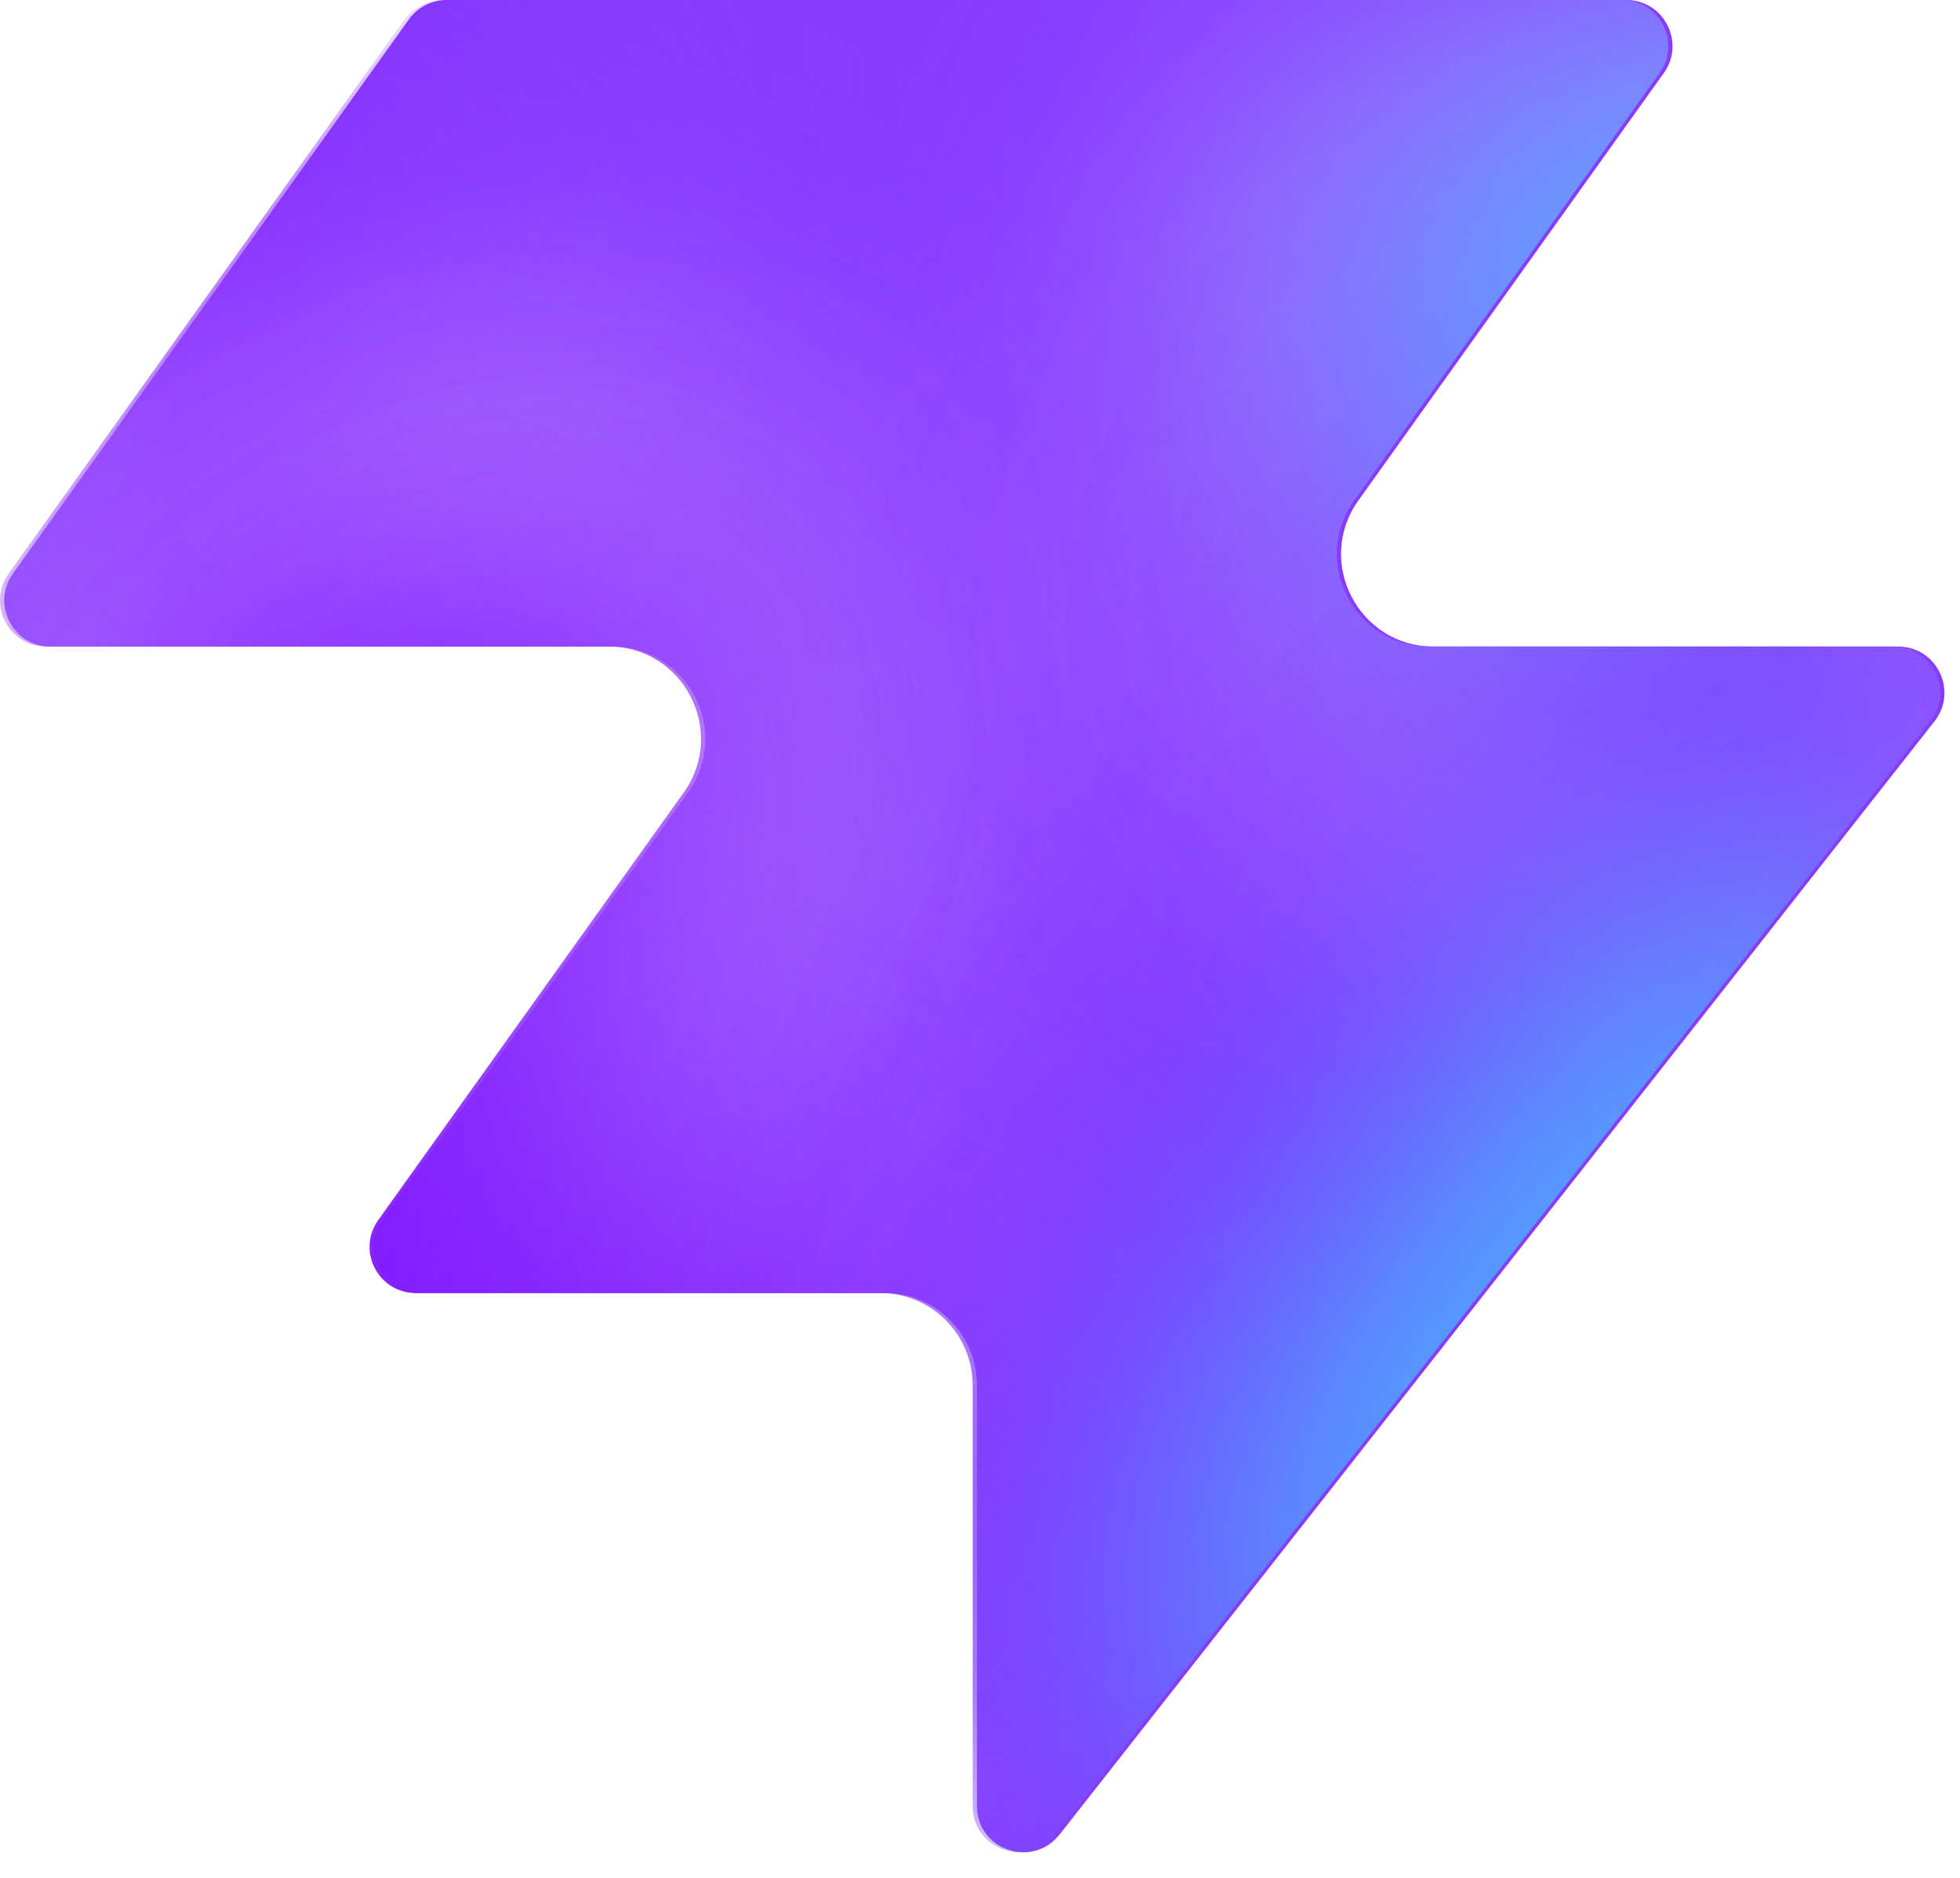
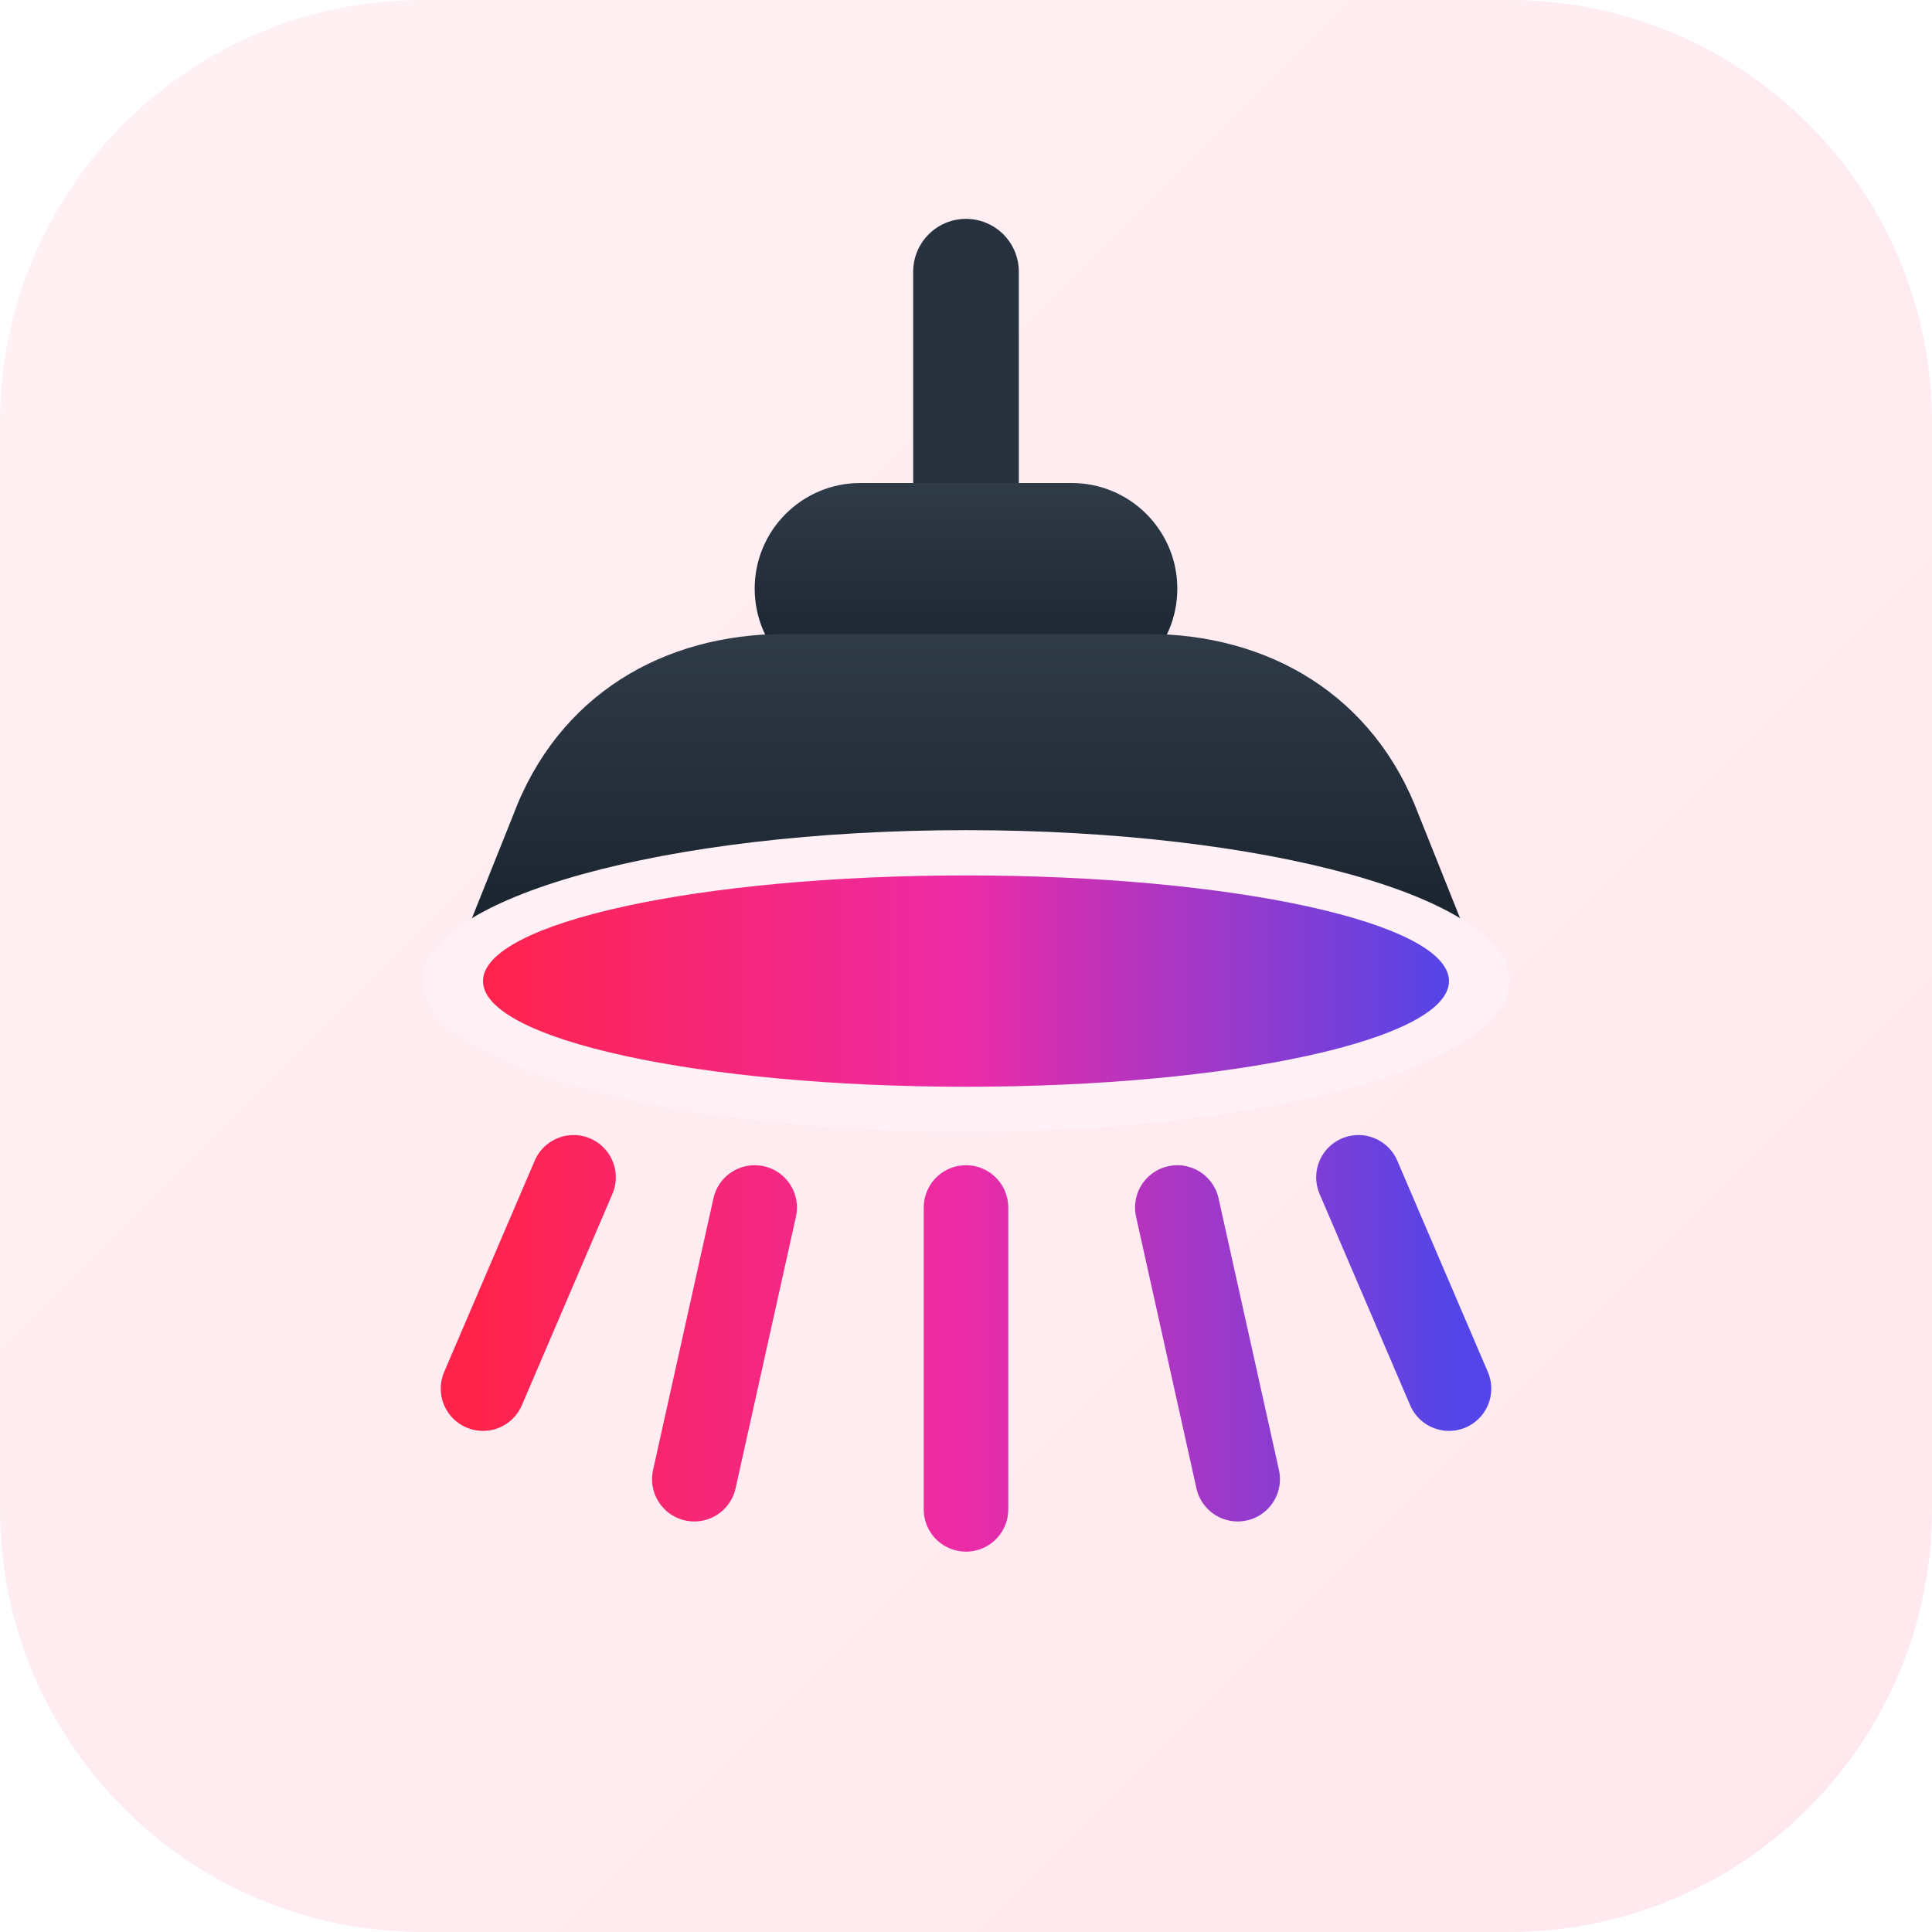
- <svg xmlns="http://www.w3.org/2000/svg" width="48" height="46" fill="none" viewBox="0 0 48 46">
-   <path fill="#863bff" d="M25.946 44.938c-.664.845-2.021.375-2.021-.698V33.937a2.26 2.26 0 0 0-2.262-2.262H10.287c-.92 0-1.456-1.04-.92-1.788l7.48-10.471c1.07-1.497 0-3.578-1.842-3.578H1.237c-.92 0-1.456-1.04-.92-1.788L10.013.474c.214-.297.556-.474.92-.474h28.894c.92 0 1.456 1.04.92 1.788l-7.48 10.471c-1.07 1.498 0 3.579 1.842 3.579h11.377c.943 0 1.473 1.088.89 1.83L25.947 44.94z" style="fill:#863bff;fill:color(display-p3 .525 .23 1);fill-opacity:1" />
-   <mask id="a" width="48" height="46" x="0" y="0" maskUnits="userSpaceOnUse" style="mask-type:alpha">
-     <path fill="#000" d="M25.842 44.938c-.664.844-2.021.375-2.021-.698V33.937a2.26 2.26 0 0 0-2.262-2.262H10.183c-.92 0-1.456-1.04-.92-1.788l7.48-10.471c1.07-1.498 0-3.579-1.842-3.579H1.133c-.92 0-1.456-1.04-.92-1.787L9.91.473c.214-.297.556-.474.92-.474h28.894c.92 0 1.456 1.04.92 1.788l-7.48 10.471c-1.07 1.498 0 3.578 1.842 3.578h11.377c.943 0 1.473 1.088.89 1.832L25.843 44.94z" style="fill:#000;fill-opacity:1" />
-   </mask>
-   <g mask="url(#a)">
-     <g filter="url(#b)">
-       <ellipse cx="5.508" cy="14.704" fill="#ede6ff" rx="5.508" ry="14.704" style="fill:#ede6ff;fill:color(display-p3 .927 .903 1);fill-opacity:1" transform="matrix(.00324 1 1 -.00324 -4.47 31.516)" />
-     </g>
-     <g filter="url(#c)">
-       <ellipse cx="10.399" cy="29.851" fill="#ede6ff" rx="10.399" ry="29.851" style="fill:#ede6ff;fill:color(display-p3 .927 .903 1);fill-opacity:1" transform="matrix(.00324 1 1 -.00324 -39.328 7.883)" />
-     </g>
-     <g filter="url(#d)">
-       <ellipse cx="5.508" cy="30.487" fill="#7e14ff" rx="5.508" ry="30.487" style="fill:#7e14ff;fill:color(display-p3 .492 .077 1);fill-opacity:1" transform="rotate(89.814 -25.913 -14.639)scale(1 -1)" />
-     </g>
-     <g filter="url(#e)">
-       <ellipse cx="5.508" cy="30.599" fill="#7e14ff" rx="5.508" ry="30.599" style="fill:#7e14ff;fill:color(display-p3 .492 .077 1);fill-opacity:1" transform="rotate(89.814 -32.644 -3.334)scale(1 -1)" />
-     </g>
-     <g filter="url(#f)">
-       <ellipse cx="5.508" cy="30.599" fill="#7e14ff" rx="5.508" ry="30.599" style="fill:#7e14ff;fill:color(display-p3 .492 .077 1);fill-opacity:1" transform="matrix(.00324 1 1 -.00324 -34.34 30.47)" />
-     </g>
-     <g filter="url(#g)">
-       <ellipse cx="14.072" cy="22.078" fill="#ede6ff" rx="14.072" ry="22.078" style="fill:#ede6ff;fill:color(display-p3 .927 .903 1);fill-opacity:1" transform="rotate(93.35 24.506 48.493)scale(-1 1)" />
-     </g>
-     <g filter="url(#h)">
-       <ellipse cx="3.47" cy="21.501" fill="#7e14ff" rx="3.47" ry="21.501" style="fill:#7e14ff;fill:color(display-p3 .492 .077 1);fill-opacity:1" transform="rotate(89.009 28.708 47.59)scale(-1 1)" />
-     </g>
-     <g filter="url(#i)">
-       <ellipse cx="3.47" cy="21.501" fill="#7e14ff" rx="3.47" ry="21.501" style="fill:#7e14ff;fill:color(display-p3 .492 .077 1);fill-opacity:1" transform="rotate(89.009 28.708 47.59)scale(-1 1)" />
-     </g>
-     <g filter="url(#j)">
-       <ellipse cx=".387" cy="8.972" fill="#7e14ff" rx="4.407" ry="29.108" style="fill:#7e14ff;fill:color(display-p3 .492 .077 1);fill-opacity:1" transform="rotate(39.51 .387 8.972)" />
-     </g>
-     <g filter="url(#k)">
-       <ellipse cx="47.523" cy="-6.092" fill="#7e14ff" rx="4.407" ry="29.108" style="fill:#7e14ff;fill:color(display-p3 .492 .077 1);fill-opacity:1" transform="rotate(37.892 47.523 -6.092)" />
-     </g>
-     <g filter="url(#l)">
-       <ellipse cx="41.412" cy="6.333" fill="#47bfff" rx="5.971" ry="9.665" style="fill:#47bfff;fill:color(display-p3 .28 .748 1);fill-opacity:1" transform="rotate(37.892 41.412 6.333)" />
-     </g>
-     <g filter="url(#m)">
-       <ellipse cx="-1.879" cy="38.332" fill="#7e14ff" rx="4.407" ry="29.108" style="fill:#7e14ff;fill:color(display-p3 .492 .077 1);fill-opacity:1" transform="rotate(37.892 -1.88 38.332)" />
-     </g>
-     <g filter="url(#n)">
-       <ellipse cx="-1.879" cy="38.332" fill="#7e14ff" rx="4.407" ry="29.108" style="fill:#7e14ff;fill:color(display-p3 .492 .077 1);fill-opacity:1" transform="rotate(37.892 -1.88 38.332)" />
-     </g>
-     <g filter="url(#o)">
-       <ellipse cx="35.651" cy="29.907" fill="#7e14ff" rx="4.407" ry="29.108" style="fill:#7e14ff;fill:color(display-p3 .492 .077 1);fill-opacity:1" transform="rotate(37.892 35.651 29.907)" />
-     </g>
-     <g filter="url(#p)">
-       <ellipse cx="38.418" cy="32.4" fill="#47bfff" rx="5.971" ry="15.297" style="fill:#47bfff;fill:color(display-p3 .28 .748 1);fill-opacity:1" transform="rotate(37.892 38.418 32.4)" />
-     </g>
-   </g>
+ <svg xmlns="http://www.w3.org/2000/svg" viewBox="0 0 64 64" role="img" aria-label="Grow lamp">
  <defs>
-     <filter id="b" width="60.045" height="41.654" x="-19.77" y="16.149" color-interpolation-filters="sRGB" filterUnits="userSpaceOnUse">
-       <feFlood flood-opacity="0" result="BackgroundImageFix" />
-       <feBlend in="SourceGraphic" in2="BackgroundImageFix" result="shape" />
-       <feGaussianBlur result="effect1_foregroundBlur_2002_17158" stdDeviation="7.659" />
-     </filter>
-     <filter id="c" width="90.34" height="51.437" x="-54.613" y="-7.533" color-interpolation-filters="sRGB" filterUnits="userSpaceOnUse">
-       <feFlood flood-opacity="0" result="BackgroundImageFix" />
-       <feBlend in="SourceGraphic" in2="BackgroundImageFix" result="shape" />
-       <feGaussianBlur result="effect1_foregroundBlur_2002_17158" stdDeviation="7.659" />
-     </filter>
-     <filter id="d" width="79.355" height="29.4" x="-49.64" y="2.03" color-interpolation-filters="sRGB" filterUnits="userSpaceOnUse">
-       <feFlood flood-opacity="0" result="BackgroundImageFix" />
-       <feBlend in="SourceGraphic" in2="BackgroundImageFix" result="shape" />
-       <feGaussianBlur result="effect1_foregroundBlur_2002_17158" stdDeviation="4.596" />
-     </filter>
-     <filter id="e" width="79.579" height="29.4" x="-45.045" y="20.029" color-interpolation-filters="sRGB" filterUnits="userSpaceOnUse">
-       <feFlood flood-opacity="0" result="BackgroundImageFix" />
-       <feBlend in="SourceGraphic" in2="BackgroundImageFix" result="shape" />
-       <feGaussianBlur result="effect1_foregroundBlur_2002_17158" stdDeviation="4.596" />
-     </filter>
-     <filter id="f" width="79.579" height="29.4" x="-43.513" y="21.178" color-interpolation-filters="sRGB" filterUnits="userSpaceOnUse">
-       <feFlood flood-opacity="0" result="BackgroundImageFix" />
-       <feBlend in="SourceGraphic" in2="BackgroundImageFix" result="shape" />
-       <feGaussianBlur result="effect1_foregroundBlur_2002_17158" stdDeviation="4.596" />
-     </filter>
-     <filter id="g" width="74.749" height="58.852" x="15.756" y="-17.901" color-interpolation-filters="sRGB" filterUnits="userSpaceOnUse">
-       <feFlood flood-opacity="0" result="BackgroundImageFix" />
-       <feBlend in="SourceGraphic" in2="BackgroundImageFix" result="shape" />
-       <feGaussianBlur result="effect1_foregroundBlur_2002_17158" stdDeviation="7.659" />
-     </filter>
-     <filter id="h" width="61.377" height="25.362" x="23.548" y="2.284" color-interpolation-filters="sRGB" filterUnits="userSpaceOnUse">
-       <feFlood flood-opacity="0" result="BackgroundImageFix" />
-       <feBlend in="SourceGraphic" in2="BackgroundImageFix" result="shape" />
-       <feGaussianBlur result="effect1_foregroundBlur_2002_17158" stdDeviation="4.596" />
-     </filter>
-     <filter id="i" width="61.377" height="25.362" x="23.548" y="2.284" color-interpolation-filters="sRGB" filterUnits="userSpaceOnUse">
-       <feFlood flood-opacity="0" result="BackgroundImageFix" />
-       <feBlend in="SourceGraphic" in2="BackgroundImageFix" result="shape" />
-       <feGaussianBlur result="effect1_foregroundBlur_2002_17158" stdDeviation="4.596" />
-     </filter>
-     <filter id="j" width="56.045" height="63.649" x="-27.636" y="-22.853" color-interpolation-filters="sRGB" filterUnits="userSpaceOnUse">
-       <feFlood flood-opacity="0" result="BackgroundImageFix" />
-       <feBlend in="SourceGraphic" in2="BackgroundImageFix" result="shape" />
-       <feGaussianBlur result="effect1_foregroundBlur_2002_17158" stdDeviation="4.596" />
-     </filter>
-     <filter id="k" width="54.814" height="64.646" x="20.116" y="-38.415" color-interpolation-filters="sRGB" filterUnits="userSpaceOnUse">
-       <feFlood flood-opacity="0" result="BackgroundImageFix" />
-       <feBlend in="SourceGraphic" in2="BackgroundImageFix" result="shape" />
-       <feGaussianBlur result="effect1_foregroundBlur_2002_17158" stdDeviation="4.596" />
-     </filter>
-     <filter id="l" width="33.541" height="35.313" x="24.641" y="-11.323" color-interpolation-filters="sRGB" filterUnits="userSpaceOnUse">
-       <feFlood flood-opacity="0" result="BackgroundImageFix" />
-       <feBlend in="SourceGraphic" in2="BackgroundImageFix" result="shape" />
-       <feGaussianBlur result="effect1_foregroundBlur_2002_17158" stdDeviation="4.596" />
-     </filter>
-     <filter id="m" width="54.814" height="64.646" x="-29.286" y="6.009" color-interpolation-filters="sRGB" filterUnits="userSpaceOnUse">
-       <feFlood flood-opacity="0" result="BackgroundImageFix" />
-       <feBlend in="SourceGraphic" in2="BackgroundImageFix" result="shape" />
-       <feGaussianBlur result="effect1_foregroundBlur_2002_17158" stdDeviation="4.596" />
-     </filter>
-     <filter id="n" width="54.814" height="64.646" x="-29.286" y="6.009" color-interpolation-filters="sRGB" filterUnits="userSpaceOnUse">
-       <feFlood flood-opacity="0" result="BackgroundImageFix" />
-       <feBlend in="SourceGraphic" in2="BackgroundImageFix" result="shape" />
-       <feGaussianBlur result="effect1_foregroundBlur_2002_17158" stdDeviation="4.596" />
-     </filter>
-     <filter id="o" width="54.814" height="64.646" x="8.244" y="-2.416" color-interpolation-filters="sRGB" filterUnits="userSpaceOnUse">
-       <feFlood flood-opacity="0" result="BackgroundImageFix" />
-       <feBlend in="SourceGraphic" in2="BackgroundImageFix" result="shape" />
-       <feGaussianBlur result="effect1_foregroundBlur_2002_17158" stdDeviation="4.596" />
-     </filter>
-     <filter id="p" width="39.409" height="43.623" x="18.713" y="10.588" color-interpolation-filters="sRGB" filterUnits="userSpaceOnUse">
-       <feFlood flood-opacity="0" result="BackgroundImageFix" />
-       <feBlend in="SourceGraphic" in2="BackgroundImageFix" result="shape" />
-       <feGaussianBlur result="effect1_foregroundBlur_2002_17158" stdDeviation="4.596" />
-     </filter>
+     <linearGradient id="bg" x1="0" y1="0" x2="1" y2="1">
+       <stop offset="0" stop-color="#fff1f4" />
+       <stop offset="1" stop-color="#ffe7ed" />
+     </linearGradient>
+     <linearGradient id="glow" x1="0" y1="0" x2="1" y2="0">
+       <stop offset="0" stop-color="#ff234b" />
+       <stop offset=".5" stop-color="#ec2ba7" />
+       <stop offset="1" stop-color="#5345e8" />
+     </linearGradient>
+     <linearGradient id="body" x1="0" y1="0" x2="0" y2="1">
+       <stop offset="0" stop-color="#303b48" />
+       <stop offset="1" stop-color="#17212c" />
+     </linearGradient>
  </defs>
+   <rect width="64" height="64" rx="14" fill="url(#bg)" />
+   <path d="M32 9v8" stroke="#27323e" stroke-width="3.5" stroke-linecap="round" />
+   <rect x="25" y="16" width="14" height="7" rx="3.5" fill="url(#body)" />
+   <path d="M17 27c1.5-4 5-6 9-6h12c4 0 7.5 2 9 6l2 5H15l2-5Z" fill="url(#body)" />
+   <ellipse cx="32" cy="32.5" rx="18" ry="5" fill="#fff1f6" />
+   <ellipse cx="32" cy="32.5" rx="16" ry="3.5" fill="url(#glow)" />
+   <path d="M19 39l-3 7M25 40l-2 9M32 40v10M39 40l2 9M45 39l3 7" stroke="url(#glow)" stroke-width="2.8" stroke-linecap="round" />
</svg>
